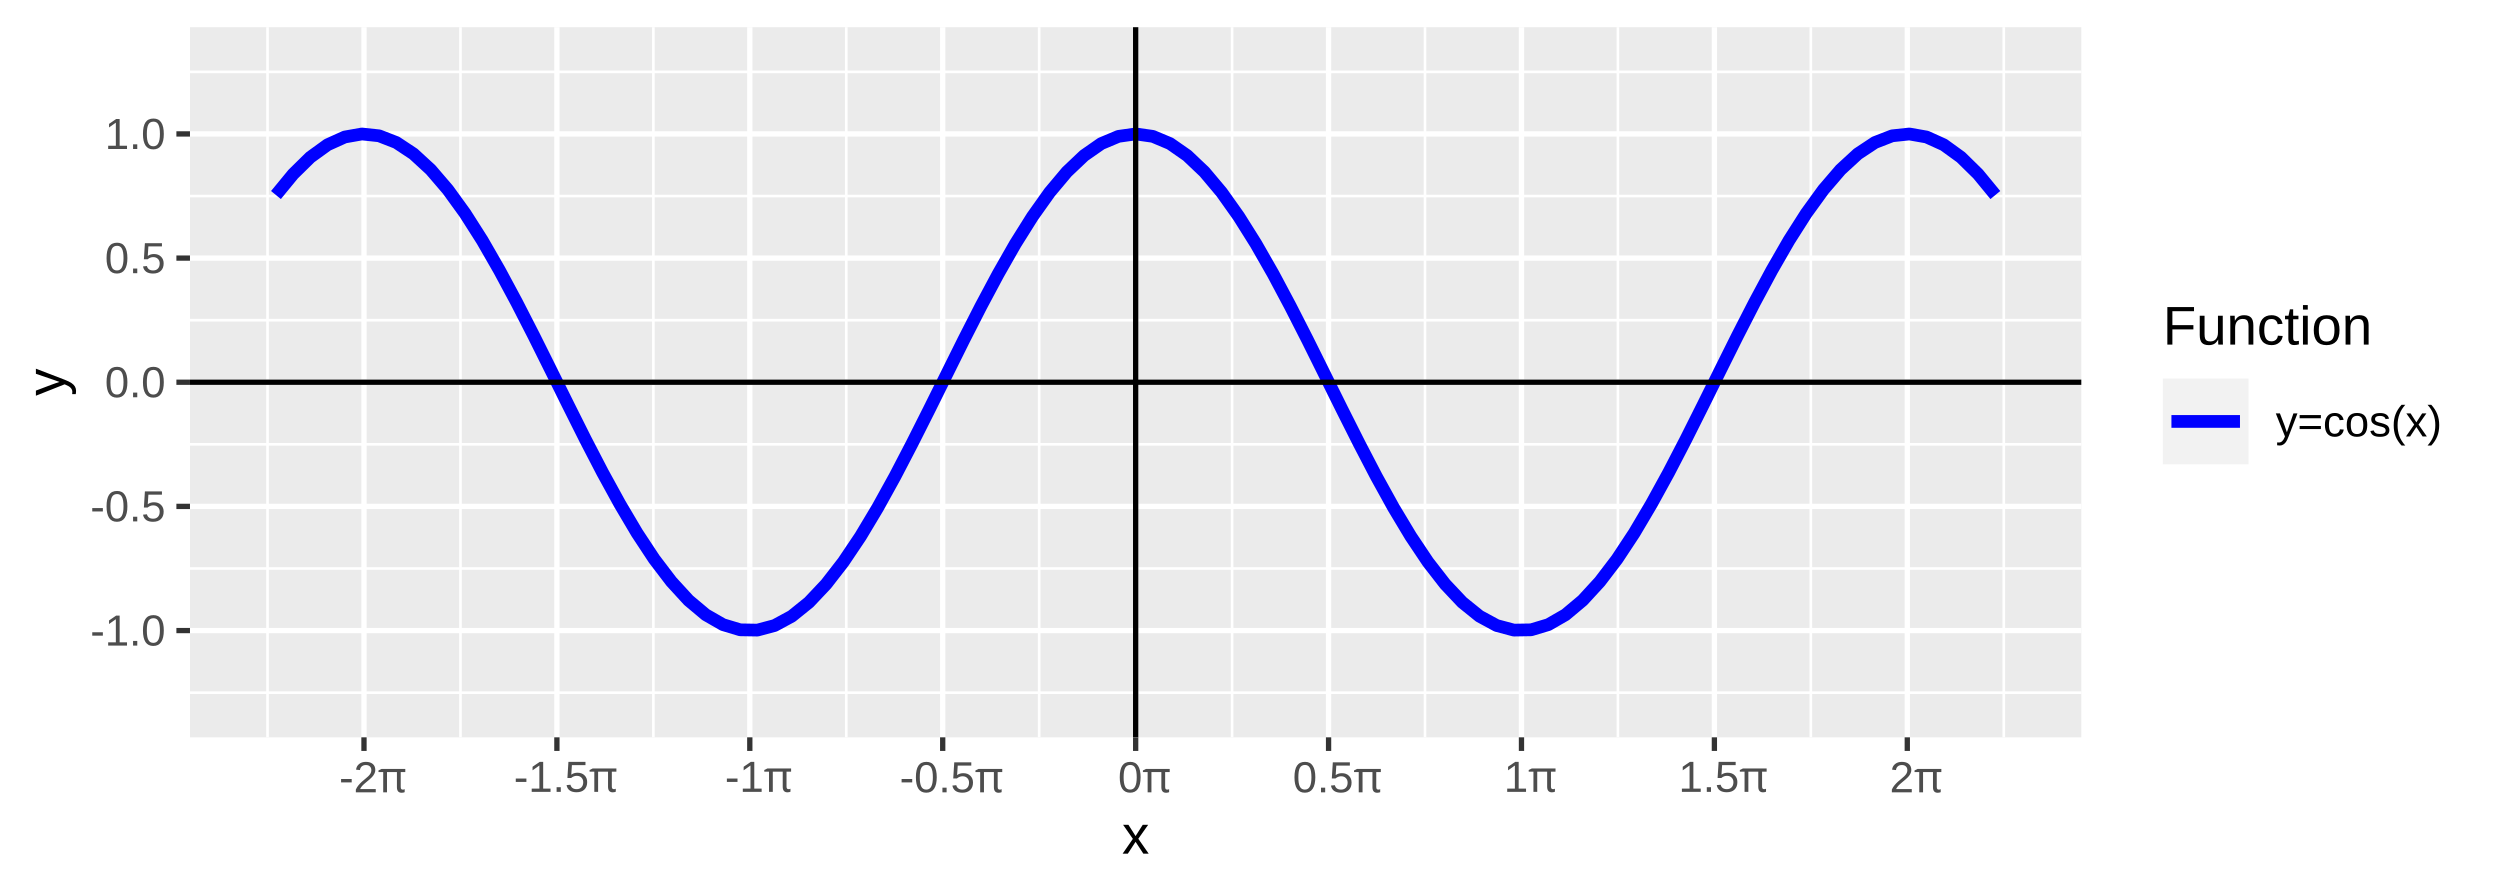
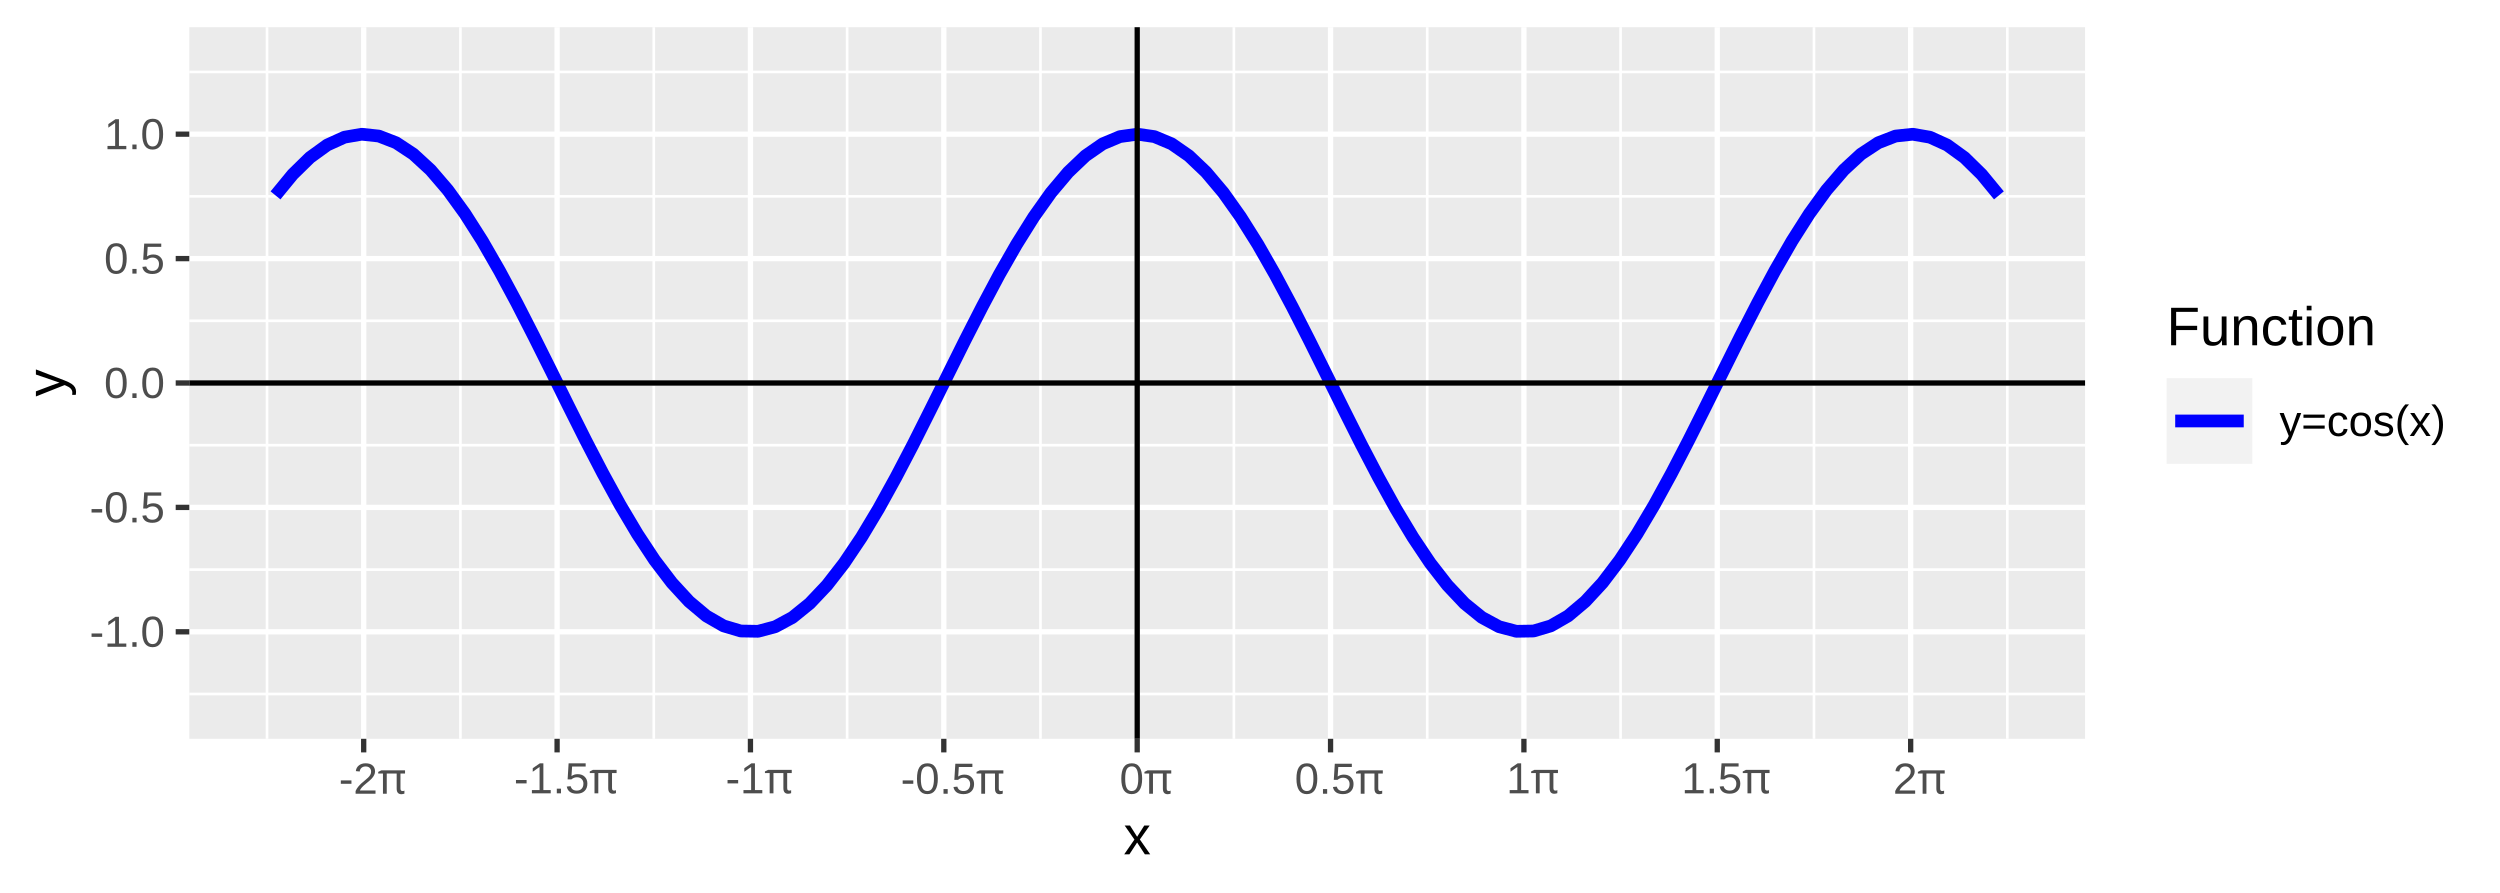
<svg xmlns="http://www.w3.org/2000/svg" class="svglite" width="504.00pt" height="180.00pt" viewBox="0 0 504.00 180.00">
  <defs>
    <style type="text/css">
    .svglite line, .svglite polyline, .svglite polygon, .svglite path, .svglite rect, .svglite circle {
      fill: none;
      stroke: #000000;
      stroke-linecap: round;
      stroke-linejoin: round;
      stroke-miterlimit: 10.00;
    }
    .svglite text {
      white-space: pre;
    }
  </style>
  </defs>
  <rect width="100%" height="100%" style="stroke: none; fill: #FFFFFF;" />
  <defs>
    <clipPath id="cpMC4wMHw1MDQuMDB8MC4wMHwxODAuMDA=">
      <rect x="0.00" y="0.00" width="504.00" height="180.00" />
    </clipPath>
  </defs>
  <g clip-path="url(#cpMC4wMHw1MDQuMDB8MC4wMHwxODAuMDA=)">
    <rect x="0" y="0.00" width="504.00" height="180.00" style="stroke-width: 1.07; stroke: #FFFFFF; fill: #FFFFFF;" />
  </g>
  <defs>
-     <clipPath id="cpMzguMzB8NDE5LjU5fDUuNDh8MTQ4LjY1">
-       <rect x="38.30" y="5.48" width="381.29" height="143.17" />
+     <clipPath id="cpMzguMTZ8NDIwLjM1fDUuNDh8MTQ4Ljk0">
+       <rect x="38.16" y="5.48" width="382.19" height="143.46" />
    </clipPath>
  </defs>
-   <g clip-path="url(#cpMzguMzB8NDE5LjU5fDUuNDh8MTQ4LjY1)">
-     <rect x="38.30" y="5.48" width="381.29" height="143.17" style="stroke-width: 1.07; stroke: none; fill: #EBEBEB;" />
-     <polyline points="38.30,139.64 419.59,139.64 " style="stroke-width: 0.53; stroke: #FFFFFF; stroke-linecap: butt;" />
-     <polyline points="38.30,114.61 419.59,114.61 " style="stroke-width: 0.53; stroke: #FFFFFF; stroke-linecap: butt;" />
-     <polyline points="38.30,89.58 419.59,89.58 " style="stroke-width: 0.53; stroke: #FFFFFF; stroke-linecap: butt;" />
-     <polyline points="38.30,64.55 419.59,64.55 " style="stroke-width: 0.53; stroke: #FFFFFF; stroke-linecap: butt;" />
-     <polyline points="38.30,39.52 419.59,39.52 " style="stroke-width: 0.53; stroke: #FFFFFF; stroke-linecap: butt;" />
-     <polyline points="38.30,14.49 419.59,14.49 " style="stroke-width: 0.53; stroke: #FFFFFF; stroke-linecap: butt;" />
-     <polyline points="53.93,148.65 53.93,5.48 " style="stroke-width: 0.53; stroke: #FFFFFF; stroke-linecap: butt;" />
-     <polyline points="92.83,148.65 92.83,5.48 " style="stroke-width: 0.53; stroke: #FFFFFF; stroke-linecap: butt;" />
-     <polyline points="131.72,148.65 131.72,5.48 " style="stroke-width: 0.53; stroke: #FFFFFF; stroke-linecap: butt;" />
-     <polyline points="170.61,148.65 170.61,5.48 " style="stroke-width: 0.53; stroke: #FFFFFF; stroke-linecap: butt;" />
-     <polyline points="209.50,148.65 209.50,5.48 " style="stroke-width: 0.53; stroke: #FFFFFF; stroke-linecap: butt;" />
-     <polyline points="248.39,148.65 248.39,5.48 " style="stroke-width: 0.53; stroke: #FFFFFF; stroke-linecap: butt;" />
-     <polyline points="287.28,148.65 287.28,5.48 " style="stroke-width: 0.53; stroke: #FFFFFF; stroke-linecap: butt;" />
-     <polyline points="326.17,148.65 326.17,5.48 " style="stroke-width: 0.53; stroke: #FFFFFF; stroke-linecap: butt;" />
-     <polyline points="365.06,148.65 365.06,5.48 " style="stroke-width: 0.53; stroke: #FFFFFF; stroke-linecap: butt;" />
-     <polyline points="403.96,148.65 403.96,5.48 " style="stroke-width: 0.53; stroke: #FFFFFF; stroke-linecap: butt;" />
-     <polyline points="38.30,127.12 419.59,127.12 " style="stroke-width: 1.07; stroke: #FFFFFF; stroke-linecap: butt;" />
-     <polyline points="38.30,102.09 419.59,102.09 " style="stroke-width: 1.07; stroke: #FFFFFF; stroke-linecap: butt;" />
-     <polyline points="38.30,77.06 419.59,77.06 " style="stroke-width: 1.07; stroke: #FFFFFF; stroke-linecap: butt;" />
-     <polyline points="38.30,52.03 419.59,52.03 " style="stroke-width: 1.07; stroke: #FFFFFF; stroke-linecap: butt;" />
-     <polyline points="38.30,27.00 419.59,27.00 " style="stroke-width: 1.07; stroke: #FFFFFF; stroke-linecap: butt;" />
-     <polyline points="73.38,148.65 73.38,5.48 " style="stroke-width: 1.07; stroke: #FFFFFF; stroke-linecap: butt;" />
-     <polyline points="112.27,148.65 112.27,5.48 " style="stroke-width: 1.07; stroke: #FFFFFF; stroke-linecap: butt;" />
-     <polyline points="151.16,148.65 151.16,5.48 " style="stroke-width: 1.07; stroke: #FFFFFF; stroke-linecap: butt;" />
-     <polyline points="190.05,148.65 190.05,5.48 " style="stroke-width: 1.07; stroke: #FFFFFF; stroke-linecap: butt;" />
-     <polyline points="228.95,148.65 228.95,5.48 " style="stroke-width: 1.07; stroke: #FFFFFF; stroke-linecap: butt;" />
-     <polyline points="267.84,148.65 267.84,5.48 " style="stroke-width: 1.07; stroke: #FFFFFF; stroke-linecap: butt;" />
-     <polyline points="306.73,148.65 306.73,5.48 " style="stroke-width: 1.07; stroke: #FFFFFF; stroke-linecap: butt;" />
-     <polyline points="345.62,148.65 345.62,5.48 " style="stroke-width: 1.07; stroke: #FFFFFF; stroke-linecap: butt;" />
-     <polyline points="384.51,148.65 384.51,5.48 " style="stroke-width: 1.07; stroke: #FFFFFF; stroke-linecap: butt;" />
-     <polyline points="55.63,39.32 59.10,35.10 62.56,31.70 66.03,29.19 69.50,27.62 72.96,27.01 76.43,27.38 79.90,28.73 83.36,31.02 86.83,34.21 90.29,38.24 93.76,43.03 97.23,48.48 100.69,54.50 104.16,60.96 107.63,67.73 111.09,74.68 114.56,81.68 118.02,88.59 121.49,95.28 124.96,101.60 128.42,107.45 131.89,112.71 135.36,117.26 138.82,121.03 142.29,123.94 145.76,125.93 149.22,126.97 152.69,127.03 156.15,126.11 159.62,124.23 163.09,121.43 166.55,117.76 170.02,113.29 173.49,108.12 176.95,102.34 180.42,96.06 183.88,89.41 187.35,82.52 190.82,75.52 194.28,68.55 197.75,61.75 201.22,55.25 204.68,49.18 208.15,43.65 211.61,38.78 215.08,34.65 218.55,31.36 222.01,28.95 225.48,27.49 228.95,27.00 232.41,27.49 235.88,28.95 239.34,31.36 242.81,34.65 246.28,38.78 249.74,43.65 253.21,49.18 256.68,55.25 260.14,61.75 263.61,68.55 267.07,75.52 270.54,82.52 274.01,89.41 277.47,96.06 280.94,102.34 284.41,108.12 287.87,113.29 291.34,117.76 294.80,121.43 298.27,124.23 301.74,126.11 305.20,127.03 308.67,126.97 312.14,125.93 315.60,123.94 319.07,121.03 322.53,117.26 326.00,112.71 329.47,107.45 332.93,101.60 336.40,95.28 339.87,88.59 343.33,81.68 346.80,74.68 350.26,67.73 353.73,60.96 357.20,54.50 360.66,48.48 364.13,43.03 367.60,38.24 371.06,34.21 374.53,31.02 377.99,28.73 381.46,27.38 384.93,27.01 388.39,27.62 391.86,29.19 395.33,31.70 398.79,35.10 402.26,39.32 " style="stroke-width: 2.56; stroke: #0000FF; stroke-linecap: butt;" />
-     <line x1="38.30" y1="77.06" x2="419.59" y2="77.06" style="stroke-width: 1.07; stroke-linecap: butt;" />
-     <line x1="228.95" y1="148.65" x2="228.95" y2="5.48" style="stroke-width: 1.07; stroke-linecap: butt;" />
+   <g clip-path="url(#cpMzguMTZ8NDIwLjM1fDUuNDh8MTQ4Ljk0)">
+     <rect x="38.16" y="5.48" width="382.19" height="143.46" style="stroke-width: 1.07; stroke: none; fill: #EBEBEB;" />
+     <polyline points="38.16,139.91 420.35,139.91 " style="stroke-width: 0.53; stroke: #FFFFFF; stroke-linecap: butt;" />
+     <polyline points="38.16,114.83 420.35,114.83 " style="stroke-width: 0.53; stroke: #FFFFFF; stroke-linecap: butt;" />
+     <polyline points="38.16,89.75 420.35,89.75 " style="stroke-width: 0.53; stroke: #FFFFFF; stroke-linecap: butt;" />
+     <polyline points="38.16,64.67 420.35,64.67 " style="stroke-width: 0.53; stroke: #FFFFFF; stroke-linecap: butt;" />
+     <polyline points="38.16,39.59 420.35,39.59 " style="stroke-width: 0.53; stroke: #FFFFFF; stroke-linecap: butt;" />
+     <polyline points="38.16,14.51 420.35,14.51 " style="stroke-width: 0.53; stroke: #FFFFFF; stroke-linecap: butt;" />
+     <polyline points="53.83,148.94 53.83,5.48 " style="stroke-width: 0.53; stroke: #FFFFFF; stroke-linecap: butt;" />
+     <polyline points="92.82,148.94 92.82,5.48 " style="stroke-width: 0.53; stroke: #FFFFFF; stroke-linecap: butt;" />
+     <polyline points="131.80,148.94 131.80,5.48 " style="stroke-width: 0.53; stroke: #FFFFFF; stroke-linecap: butt;" />
+     <polyline points="170.78,148.94 170.78,5.48 " style="stroke-width: 0.53; stroke: #FFFFFF; stroke-linecap: butt;" />
+     <polyline points="209.76,148.94 209.76,5.48 " style="stroke-width: 0.53; stroke: #FFFFFF; stroke-linecap: butt;" />
+     <polyline points="248.75,148.94 248.75,5.48 " style="stroke-width: 0.53; stroke: #FFFFFF; stroke-linecap: butt;" />
+     <polyline points="287.73,148.94 287.73,5.48 " style="stroke-width: 0.53; stroke: #FFFFFF; stroke-linecap: butt;" />
+     <polyline points="326.71,148.94 326.71,5.48 " style="stroke-width: 0.53; stroke: #FFFFFF; stroke-linecap: butt;" />
+     <polyline points="365.70,148.94 365.70,5.48 " style="stroke-width: 0.53; stroke: #FFFFFF; stroke-linecap: butt;" />
+     <polyline points="404.68,148.94 404.68,5.48 " style="stroke-width: 0.53; stroke: #FFFFFF; stroke-linecap: butt;" />
+     <polyline points="38.16,127.37 420.35,127.37 " style="stroke-width: 1.07; stroke: #FFFFFF; stroke-linecap: butt;" />
+     <polyline points="38.16,102.29 420.35,102.29 " style="stroke-width: 1.07; stroke: #FFFFFF; stroke-linecap: butt;" />
+     <polyline points="38.16,77.21 420.35,77.21 " style="stroke-width: 1.07; stroke: #FFFFFF; stroke-linecap: butt;" />
+     <polyline points="38.16,52.13 420.35,52.13 " style="stroke-width: 1.07; stroke: #FFFFFF; stroke-linecap: butt;" />
+     <polyline points="38.16,27.05 420.35,27.05 " style="stroke-width: 1.07; stroke: #FFFFFF; stroke-linecap: butt;" />
+     <polyline points="73.32,148.94 73.32,5.48 " style="stroke-width: 1.07; stroke: #FFFFFF; stroke-linecap: butt;" />
+     <polyline points="112.31,148.94 112.31,5.48 " style="stroke-width: 1.07; stroke: #FFFFFF; stroke-linecap: butt;" />
+     <polyline points="151.29,148.94 151.29,5.48 " style="stroke-width: 1.07; stroke: #FFFFFF; stroke-linecap: butt;" />
+     <polyline points="190.27,148.94 190.27,5.48 " style="stroke-width: 1.07; stroke: #FFFFFF; stroke-linecap: butt;" />
+     <polyline points="229.26,148.94 229.26,5.48 " style="stroke-width: 1.07; stroke: #FFFFFF; stroke-linecap: butt;" />
+     <polyline points="268.24,148.94 268.24,5.48 " style="stroke-width: 1.07; stroke: #FFFFFF; stroke-linecap: butt;" />
+     <polyline points="307.22,148.94 307.22,5.48 " style="stroke-width: 1.07; stroke: #FFFFFF; stroke-linecap: butt;" />
+     <polyline points="346.20,148.94 346.20,5.48 " style="stroke-width: 1.07; stroke: #FFFFFF; stroke-linecap: butt;" />
+     <polyline points="385.19,148.94 385.19,5.48 " style="stroke-width: 1.07; stroke: #FFFFFF; stroke-linecap: butt;" />
+     <polyline points="55.54,39.39 59.01,35.16 62.48,31.76 65.96,29.24 69.43,27.66 72.91,27.06 76.38,27.43 79.86,28.78 83.33,31.07 86.81,34.27 90.28,38.31 93.75,43.10 97.23,48.57 100.70,54.60 104.18,61.07 107.65,67.85 111.13,74.82 114.60,81.84 118.07,88.76 121.55,95.46 125.02,101.80 128.50,107.66 131.97,112.92 135.45,117.49 138.92,121.26 142.40,124.18 145.87,126.18 149.34,127.21 152.82,127.27 156.29,126.35 159.77,124.47 163.24,121.66 166.72,117.98 170.19,113.51 173.67,108.32 177.14,102.53 180.61,96.24 184.09,89.58 187.56,82.67 191.04,75.66 194.51,68.68 197.99,61.87 201.46,55.35 204.94,49.27 208.41,43.73 211.88,38.84 215.36,34.71 218.83,31.41 222.31,29.00 225.78,27.54 229.26,27.05 232.73,27.54 236.21,29.00 239.68,31.41 243.15,34.71 246.63,38.84 250.10,43.73 253.58,49.27 257.05,55.35 260.53,61.87 264.00,68.68 267.47,75.66 270.95,82.67 274.42,89.58 277.90,96.24 281.37,102.53 284.85,108.32 288.32,113.51 291.80,117.98 295.27,121.66 298.74,124.47 302.22,126.35 305.69,127.27 309.17,127.21 312.64,126.18 316.12,124.18 319.59,121.26 323.07,117.49 326.54,112.92 330.01,107.66 333.49,101.80 336.96,95.46 340.44,88.76 343.91,81.84 347.39,74.82 350.86,67.85 354.34,61.07 357.81,54.60 361.28,48.57 364.76,43.10 368.23,38.31 371.71,34.27 375.18,31.07 378.66,28.78 382.13,27.43 385.60,27.06 389.08,27.66 392.55,29.24 396.03,31.76 399.50,35.16 402.98,39.39 " style="stroke-width: 2.56; stroke: #0000FF; stroke-linecap: butt;" />
+     <line x1="38.16" y1="77.21" x2="420.35" y2="77.21" style="stroke-width: 1.07; stroke-linecap: butt;" />
+     <line x1="229.26" y1="148.94" x2="229.26" y2="5.48" style="stroke-width: 1.07; stroke-linecap: butt;" />
  </g>
  <g clip-path="url(#cpMC4wMHw1MDQuMDB8MC4wMHwxODAuMDA=)">
-     <text x="33.37" y="130.15" text-anchor="end" style="font-size: 8.80px;fill: #4D4D4D; font-family: &quot;Arimo&quot;;" textLength="15.16px" lengthAdjust="spacingAndGlyphs">-1.0</text>
-     <text x="33.37" y="105.12" text-anchor="end" style="font-size: 8.80px;fill: #4D4D4D; font-family: &quot;Arimo&quot;;" textLength="15.16px" lengthAdjust="spacingAndGlyphs">-0.5</text>
-     <text x="33.37" y="80.09" text-anchor="end" style="font-size: 8.80px;fill: #4D4D4D; font-family: &quot;Arimo&quot;;" textLength="12.24px" lengthAdjust="spacingAndGlyphs">0.0</text>
-     <text x="33.37" y="55.07" text-anchor="end" style="font-size: 8.80px;fill: #4D4D4D; font-family: &quot;Arimo&quot;;" textLength="12.24px" lengthAdjust="spacingAndGlyphs">0.5</text>
-     <text x="33.37" y="30.04" text-anchor="end" style="font-size: 8.80px;fill: #4D4D4D; font-family: &quot;Arimo&quot;;" textLength="12.24px" lengthAdjust="spacingAndGlyphs">1.0</text>
-     <polyline points="35.56,127.12 38.30,127.12 " style="stroke-width: 1.07; stroke: #333333; stroke-linecap: butt;" />
-     <polyline points="35.56,102.09 38.30,102.09 " style="stroke-width: 1.07; stroke: #333333; stroke-linecap: butt;" />
-     <polyline points="35.56,77.06 38.30,77.06 " style="stroke-width: 1.07; stroke: #333333; stroke-linecap: butt;" />
-     <polyline points="35.56,52.03 38.30,52.03 " style="stroke-width: 1.07; stroke: #333333; stroke-linecap: butt;" />
-     <polyline points="35.56,27.00 38.30,27.00 " style="stroke-width: 1.07; stroke: #333333; stroke-linecap: butt;" />
-     <polyline points="73.38,151.39 73.38,148.65 " style="stroke-width: 1.07; stroke: #333333; stroke-linecap: butt;" />
-     <polyline points="112.27,151.39 112.27,148.65 " style="stroke-width: 1.07; stroke: #333333; stroke-linecap: butt;" />
-     <polyline points="151.16,151.39 151.16,148.65 " style="stroke-width: 1.07; stroke: #333333; stroke-linecap: butt;" />
-     <polyline points="190.05,151.39 190.05,148.65 " style="stroke-width: 1.07; stroke: #333333; stroke-linecap: butt;" />
-     <polyline points="228.95,151.39 228.95,148.65 " style="stroke-width: 1.07; stroke: #333333; stroke-linecap: butt;" />
-     <polyline points="267.84,151.39 267.84,148.65 " style="stroke-width: 1.07; stroke: #333333; stroke-linecap: butt;" />
-     <polyline points="306.73,151.39 306.73,148.65 " style="stroke-width: 1.07; stroke: #333333; stroke-linecap: butt;" />
-     <polyline points="345.62,151.39 345.62,148.65 " style="stroke-width: 1.07; stroke: #333333; stroke-linecap: butt;" />
-     <polyline points="384.51,151.39 384.51,148.65 " style="stroke-width: 1.07; stroke: #333333; stroke-linecap: butt;" />
-     <text x="68.37" y="159.73" style="font-size: 8.80px;fill: #4D4D4D; font-family: &quot;Arimo&quot;;" textLength="7.82px" lengthAdjust="spacingAndGlyphs">-2</text>
-     <text x="76.19" y="159.73" style="font-size: 8.80px;fill: #4D4D4D; font-family: &quot;Standard Symbols PS&quot;;" textLength="2.20px" lengthAdjust="spacingAndGlyphs">π</text>
-     <text x="103.59" y="159.64" style="font-size: 8.80px;fill: #4D4D4D; font-family: &quot;Arimo&quot;;" textLength="15.16px" lengthAdjust="spacingAndGlyphs">-1.5</text>
-     <text x="118.75" y="159.64" style="font-size: 8.80px;fill: #4D4D4D; font-family: &quot;Standard Symbols PS&quot;;" textLength="2.20px" lengthAdjust="spacingAndGlyphs">π</text>
-     <text x="146.15" y="159.64" style="font-size: 8.80px;fill: #4D4D4D; font-family: &quot;Arimo&quot;;" textLength="7.82px" lengthAdjust="spacingAndGlyphs">-1</text>
-     <text x="153.97" y="159.64" style="font-size: 8.80px;fill: #4D4D4D; font-family: &quot;Standard Symbols PS&quot;;" textLength="2.20px" lengthAdjust="spacingAndGlyphs">π</text>
-     <text x="181.37" y="159.73" style="font-size: 8.80px;fill: #4D4D4D; font-family: &quot;Arimo&quot;;" textLength="15.16px" lengthAdjust="spacingAndGlyphs">-0.5</text>
-     <text x="196.54" y="159.73" style="font-size: 8.80px;fill: #4D4D4D; font-family: &quot;Standard Symbols PS&quot;;" textLength="2.20px" lengthAdjust="spacingAndGlyphs">π</text>
-     <text x="225.40" y="159.73" style="font-size: 8.80px;fill: #4D4D4D; font-family: &quot;Arimo&quot;;" textLength="4.90px" lengthAdjust="spacingAndGlyphs">0</text>
-     <text x="230.30" y="159.73" style="font-size: 8.80px;fill: #4D4D4D; font-family: &quot;Standard Symbols PS&quot;;" textLength="2.20px" lengthAdjust="spacingAndGlyphs">π</text>
-     <text x="260.62" y="159.73" style="font-size: 8.80px;fill: #4D4D4D; font-family: &quot;Arimo&quot;;" textLength="12.24px" lengthAdjust="spacingAndGlyphs">0.5</text>
-     <text x="272.86" y="159.73" style="font-size: 8.80px;fill: #4D4D4D; font-family: &quot;Standard Symbols PS&quot;;" textLength="2.20px" lengthAdjust="spacingAndGlyphs">π</text>
-     <text x="303.18" y="159.64" style="font-size: 8.80px;fill: #4D4D4D; font-family: &quot;Arimo&quot;;" textLength="4.90px" lengthAdjust="spacingAndGlyphs">1</text>
-     <text x="308.08" y="159.64" style="font-size: 8.80px;fill: #4D4D4D; font-family: &quot;Standard Symbols PS&quot;;" textLength="2.20px" lengthAdjust="spacingAndGlyphs">π</text>
-     <text x="338.40" y="159.64" style="font-size: 8.80px;fill: #4D4D4D; font-family: &quot;Arimo&quot;;" textLength="12.24px" lengthAdjust="spacingAndGlyphs">1.5</text>
-     <text x="350.64" y="159.64" style="font-size: 8.80px;fill: #4D4D4D; font-family: &quot;Standard Symbols PS&quot;;" textLength="2.20px" lengthAdjust="spacingAndGlyphs">π</text>
-     <text x="380.96" y="159.73" style="font-size: 8.80px;fill: #4D4D4D; font-family: &quot;Arimo&quot;;" textLength="4.90px" lengthAdjust="spacingAndGlyphs">2</text>
-     <text x="385.86" y="159.73" style="font-size: 8.80px;fill: #4D4D4D; font-family: &quot;Standard Symbols PS&quot;;" textLength="2.20px" lengthAdjust="spacingAndGlyphs">π</text>
-     <text x="228.95" y="172.10" text-anchor="middle" style="font-size: 11.00px; font-family: &quot;Arimo&quot;;" textLength="5.50px" lengthAdjust="spacingAndGlyphs">x</text>
-     <text transform="translate(13.05,77.06) rotate(-90)" text-anchor="middle" style="font-size: 11.00px; font-family: &quot;Arimo&quot;;" textLength="5.50px" lengthAdjust="spacingAndGlyphs">y</text>
-     <rect x="430.55" y="55.05" width="67.97" height="44.04" style="stroke-width: 1.07; stroke: none; fill: #FFFFFF;" />
-     <text x="436.03" y="69.47" style="font-size: 11.00px; font-family: &quot;Arimo&quot;;" textLength="42.18px" lengthAdjust="spacingAndGlyphs">Function</text>
-     <rect x="436.03" y="76.32" width="17.28" height="17.28" style="stroke-width: 1.07; stroke: none; fill: #F2F2F2;" />
-     <line x1="437.76" y1="84.96" x2="451.58" y2="84.96" style="stroke-width: 2.56; stroke: #0000FF; stroke-linecap: butt;" />
-     <text x="458.79" y="87.99" style="font-size: 8.80px; font-family: &quot;Arimo&quot;;" textLength="33.49px" lengthAdjust="spacingAndGlyphs">y=cos(x)</text>
+     <text x="33.23" y="130.40" text-anchor="end" style="font-size: 8.80px;fill: #4D4D4D; font-family: &quot;Arimo&quot;;" textLength="15.16px" lengthAdjust="spacingAndGlyphs">-1.0</text>
+     <text x="33.23" y="105.32" text-anchor="end" style="font-size: 8.80px;fill: #4D4D4D; font-family: &quot;Arimo&quot;;" textLength="15.16px" lengthAdjust="spacingAndGlyphs">-0.5</text>
+     <text x="33.23" y="80.24" text-anchor="end" style="font-size: 8.80px;fill: #4D4D4D; font-family: &quot;Arimo&quot;;" textLength="12.24px" lengthAdjust="spacingAndGlyphs">0.0</text>
+     <text x="33.23" y="55.16" text-anchor="end" style="font-size: 8.80px;fill: #4D4D4D; font-family: &quot;Arimo&quot;;" textLength="12.24px" lengthAdjust="spacingAndGlyphs">0.5</text>
+     <text x="33.23" y="30.08" text-anchor="end" style="font-size: 8.80px;fill: #4D4D4D; font-family: &quot;Arimo&quot;;" textLength="12.24px" lengthAdjust="spacingAndGlyphs">1.0</text>
+     <polyline points="35.42,127.37 38.16,127.37 " style="stroke-width: 1.07; stroke: #333333; stroke-linecap: butt;" />
+     <polyline points="35.42,102.29 38.16,102.29 " style="stroke-width: 1.07; stroke: #333333; stroke-linecap: butt;" />
+     <polyline points="35.42,77.21 38.16,77.21 " style="stroke-width: 1.07; stroke: #333333; stroke-linecap: butt;" />
+     <polyline points="35.42,52.13 38.16,52.13 " style="stroke-width: 1.07; stroke: #333333; stroke-linecap: butt;" />
+     <polyline points="35.42,27.05 38.16,27.05 " style="stroke-width: 1.07; stroke: #333333; stroke-linecap: butt;" />
+     <polyline points="73.32,151.68 73.32,148.94 " style="stroke-width: 1.07; stroke: #333333; stroke-linecap: butt;" />
+     <polyline points="112.31,151.68 112.31,148.94 " style="stroke-width: 1.07; stroke: #333333; stroke-linecap: butt;" />
+     <polyline points="151.29,151.68 151.29,148.94 " style="stroke-width: 1.07; stroke: #333333; stroke-linecap: butt;" />
+     <polyline points="190.27,151.68 190.27,148.94 " style="stroke-width: 1.07; stroke: #333333; stroke-linecap: butt;" />
+     <polyline points="229.26,151.68 229.26,148.94 " style="stroke-width: 1.07; stroke: #333333; stroke-linecap: butt;" />
+     <polyline points="268.24,151.68 268.24,148.94 " style="stroke-width: 1.07; stroke: #333333; stroke-linecap: butt;" />
+     <polyline points="307.22,151.68 307.22,148.94 " style="stroke-width: 1.07; stroke: #333333; stroke-linecap: butt;" />
+     <polyline points="346.20,151.68 346.20,148.94 " style="stroke-width: 1.07; stroke: #333333; stroke-linecap: butt;" />
+     <polyline points="385.19,151.68 385.19,148.94 " style="stroke-width: 1.07; stroke: #333333; stroke-linecap: butt;" />
+     <text x="68.32" y="160.02" style="font-size: 8.80px;fill: #4D4D4D; font-family: &quot;Arimo&quot;;" textLength="7.82px" lengthAdjust="spacingAndGlyphs">-2</text>
+     <text x="76.14" y="160.02" style="font-size: 8.80px;fill: #4D4D4D; font-family: &quot;Standard Symbols PS&quot;;" textLength="2.20px" lengthAdjust="spacingAndGlyphs">π</text>
+     <text x="103.63" y="159.93" style="font-size: 8.80px;fill: #4D4D4D; font-family: &quot;Arimo&quot;;" textLength="15.16px" lengthAdjust="spacingAndGlyphs">-1.5</text>
+     <text x="118.79" y="159.93" style="font-size: 8.80px;fill: #4D4D4D; font-family: &quot;Standard Symbols PS&quot;;" textLength="2.20px" lengthAdjust="spacingAndGlyphs">π</text>
+     <text x="146.28" y="159.93" style="font-size: 8.80px;fill: #4D4D4D; font-family: &quot;Arimo&quot;;" textLength="7.82px" lengthAdjust="spacingAndGlyphs">-1</text>
+     <text x="154.10" y="159.93" style="font-size: 8.80px;fill: #4D4D4D; font-family: &quot;Standard Symbols PS&quot;;" textLength="2.20px" lengthAdjust="spacingAndGlyphs">π</text>
+     <text x="181.59" y="160.02" style="font-size: 8.80px;fill: #4D4D4D; font-family: &quot;Arimo&quot;;" textLength="15.16px" lengthAdjust="spacingAndGlyphs">-0.5</text>
+     <text x="196.76" y="160.02" style="font-size: 8.80px;fill: #4D4D4D; font-family: &quot;Standard Symbols PS&quot;;" textLength="2.20px" lengthAdjust="spacingAndGlyphs">π</text>
+     <text x="225.71" y="160.02" style="font-size: 8.80px;fill: #4D4D4D; font-family: &quot;Arimo&quot;;" textLength="4.90px" lengthAdjust="spacingAndGlyphs">0</text>
+     <text x="230.61" y="160.02" style="font-size: 8.80px;fill: #4D4D4D; font-family: &quot;Standard Symbols PS&quot;;" textLength="2.20px" lengthAdjust="spacingAndGlyphs">π</text>
+     <text x="261.02" y="160.02" style="font-size: 8.80px;fill: #4D4D4D; font-family: &quot;Arimo&quot;;" textLength="12.24px" lengthAdjust="spacingAndGlyphs">0.5</text>
+     <text x="273.26" y="160.02" style="font-size: 8.80px;fill: #4D4D4D; font-family: &quot;Standard Symbols PS&quot;;" textLength="2.20px" lengthAdjust="spacingAndGlyphs">π</text>
+     <text x="303.68" y="159.93" style="font-size: 8.80px;fill: #4D4D4D; font-family: &quot;Arimo&quot;;" textLength="4.90px" lengthAdjust="spacingAndGlyphs">1</text>
+     <text x="308.57" y="159.93" style="font-size: 8.80px;fill: #4D4D4D; font-family: &quot;Standard Symbols PS&quot;;" textLength="2.20px" lengthAdjust="spacingAndGlyphs">π</text>
+     <text x="338.99" y="159.93" style="font-size: 8.80px;fill: #4D4D4D; font-family: &quot;Arimo&quot;;" textLength="12.24px" lengthAdjust="spacingAndGlyphs">1.5</text>
+     <text x="351.23" y="159.93" style="font-size: 8.80px;fill: #4D4D4D; font-family: &quot;Standard Symbols PS&quot;;" textLength="2.20px" lengthAdjust="spacingAndGlyphs">π</text>
+     <text x="381.64" y="160.02" style="font-size: 8.80px;fill: #4D4D4D; font-family: &quot;Arimo&quot;;" textLength="4.90px" lengthAdjust="spacingAndGlyphs">2</text>
+     <text x="386.54" y="160.02" style="font-size: 8.80px;fill: #4D4D4D; font-family: &quot;Standard Symbols PS&quot;;" textLength="2.20px" lengthAdjust="spacingAndGlyphs">π</text>
+     <text x="229.26" y="172.24" text-anchor="middle" style="font-size: 11.00px; font-family: &quot;Arimo&quot;;" textLength="5.50px" lengthAdjust="spacingAndGlyphs">x</text>
+     <text transform="translate(13.05,77.21) rotate(-90)" text-anchor="middle" style="font-size: 11.00px; font-family: &quot;Arimo&quot;;" textLength="5.50px" lengthAdjust="spacingAndGlyphs">y</text>
+     <rect x="431.31" y="55.42" width="67.21" height="43.57" style="stroke-width: 1.07; stroke: none; fill: #FFFFFF;" />
+     <text x="436.79" y="69.61" style="font-size: 11.00px; font-family: &quot;Arimo&quot;;" textLength="42.18px" lengthAdjust="spacingAndGlyphs">Function</text>
+     <rect x="436.79" y="76.23" width="17.28" height="17.28" style="stroke-width: 1.07; stroke: none; fill: #F2F2F2;" />
+     <line x1="438.52" y1="84.87" x2="452.34" y2="84.87" style="stroke-width: 2.56; stroke: #0000FF; stroke-linecap: butt;" />
+     <text x="459.55" y="87.90" style="font-size: 8.80px; font-family: &quot;Arimo&quot;;" textLength="33.49px" lengthAdjust="spacingAndGlyphs">y=cos(x)</text>
  </g>
</svg>
